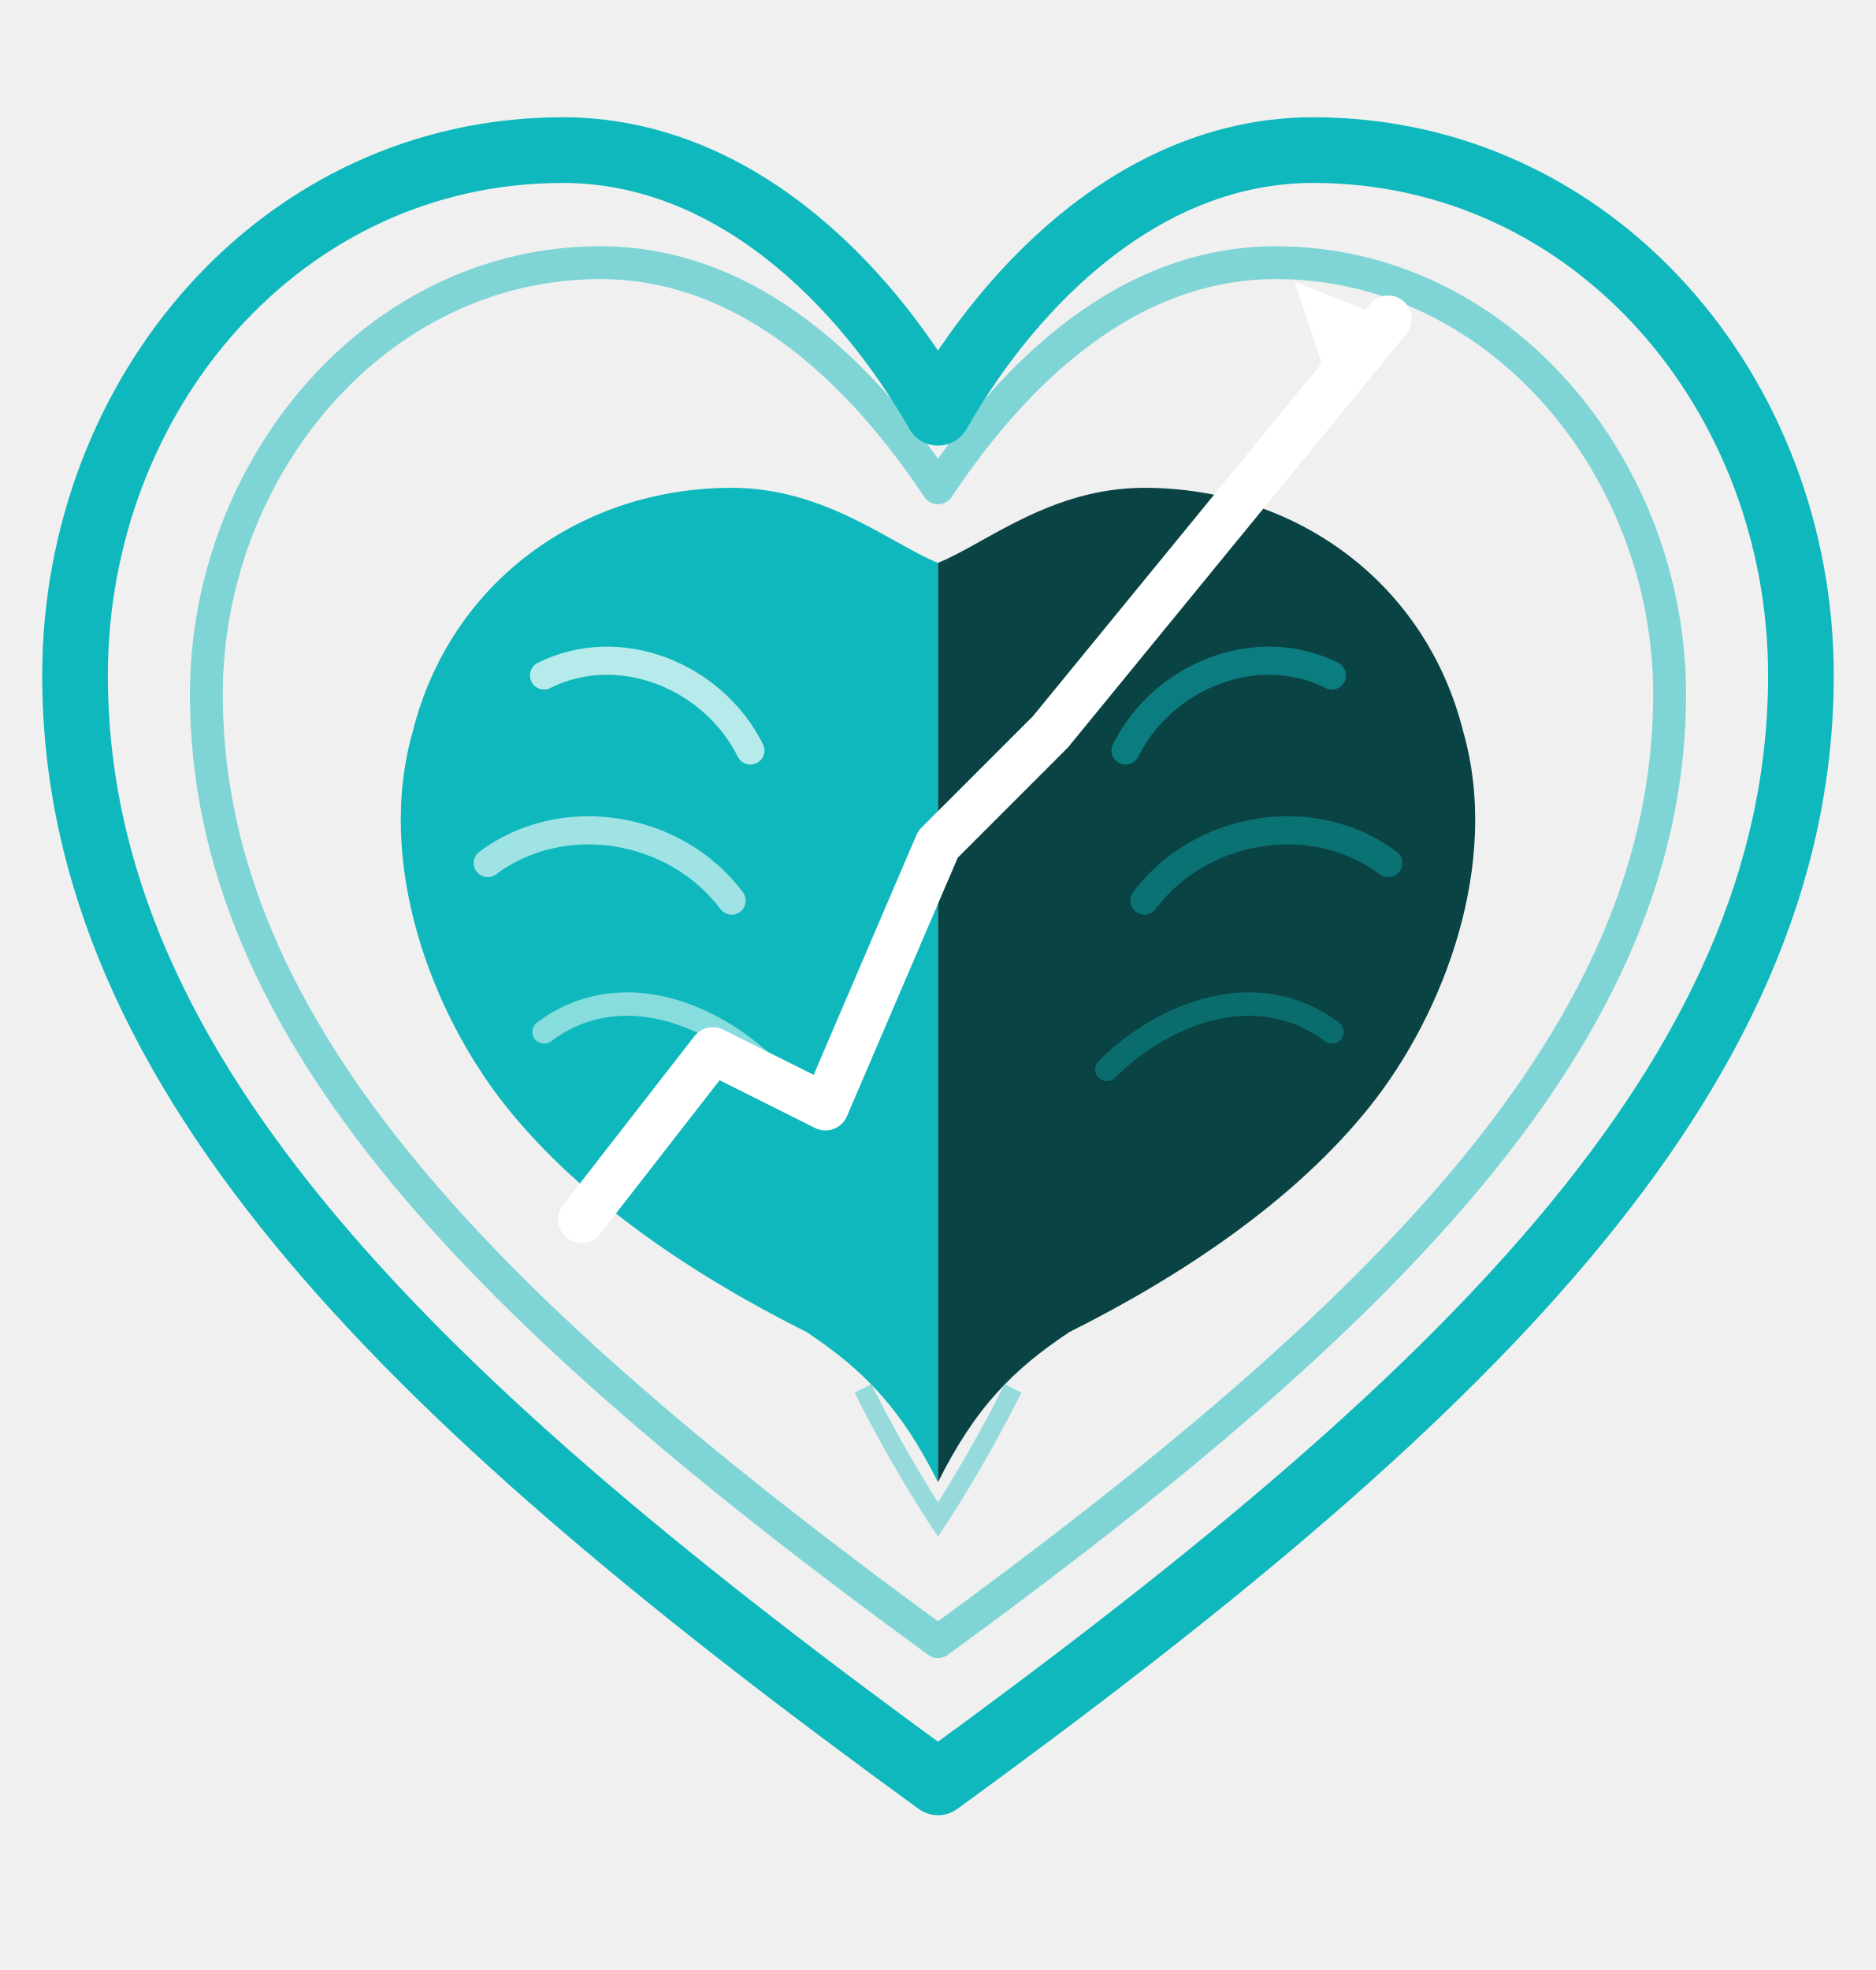
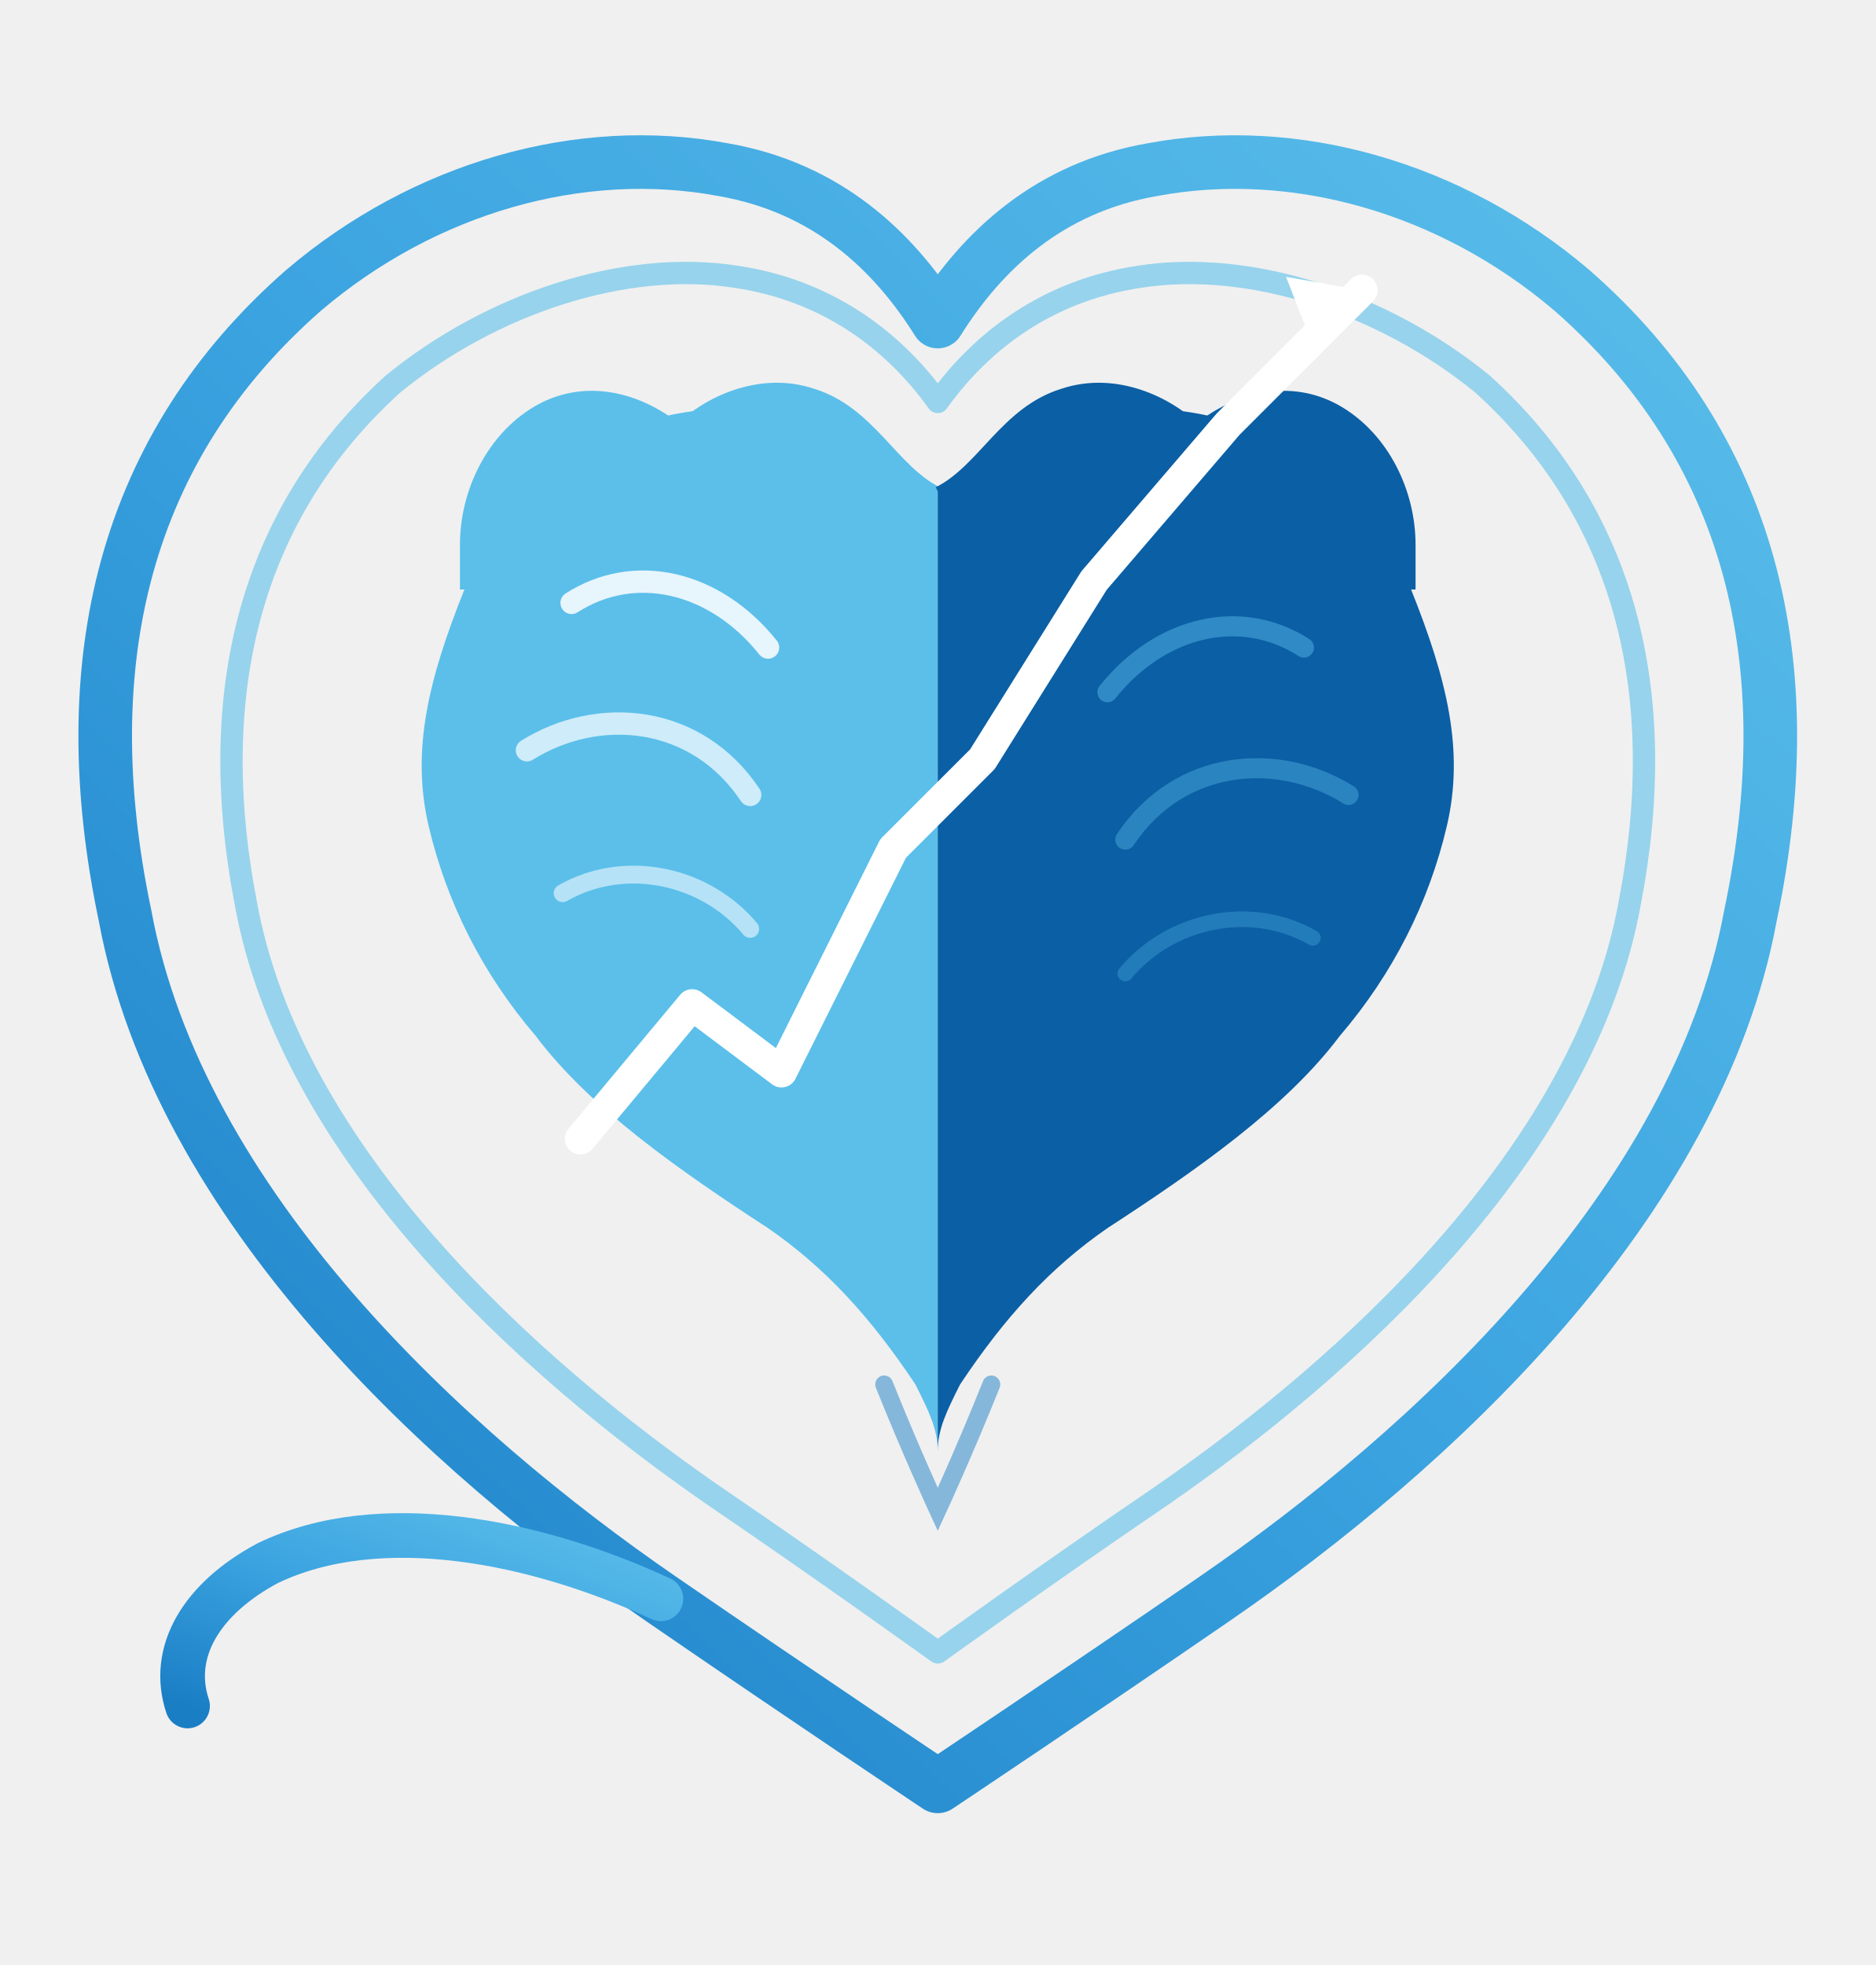
- <svg xmlns="http://www.w3.org/2000/svg" viewBox="0 0 200 210" fill="none">
-   <path d="M100 190            C45 150 8 115 8 72            C8 42 30 16 60 16            C78 16 92 30 100 44            C108 30 122 16 140 16            C170 16 192 42 192 72            C192 115 155 150 100 190Z" fill="none" stroke="#0eb8bc" stroke-width="7" stroke-linecap="round" stroke-linejoin="round" />
-   <path d="M100 175            C52 140 22 110 22 74            C22 50 40 28 64 28            C80 28 92 40 100 52            C108 40 120 28 136 28            C160 28 178 50 178 74            C178 110 148 140 100 175Z" fill="none" stroke="#0eb8bc" stroke-width="3.5" stroke-linecap="round" stroke-linejoin="round" opacity="0.5" />
-   <path d="M100 60            C95 58 88 52 78 52            C62 52 48 62 44 78            C40 92 46 108 54 118            C62 128 74 136 86 142            C92 146 96 150 100 158            L100 60Z" fill="#0eb8bc" />
-   <path d="M58 72 C66 68 76 72 80 80" stroke="white" stroke-width="3" stroke-linecap="round" fill="none" opacity="0.7" />
-   <path d="M52 92 C60 86 72 88 78 96" stroke="white" stroke-width="3" stroke-linecap="round" fill="none" opacity="0.6" />
-   <path d="M58 110 C66 104 76 108 82 114" stroke="white" stroke-width="2.5" stroke-linecap="round" fill="none" opacity="0.5" />
-   <path d="M100 60            C105 58 112 52 122 52            C138 52 152 62 156 78            C160 92 154 108 146 118            C138 128 126 136 114 142            C108 146 104 150 100 158            L100 60Z" fill="#094344" />
-   <path d="M142 72 C134 68 124 72 120 80" stroke="#0eb8bc" stroke-width="3" stroke-linecap="round" fill="none" opacity="0.5" />
-   <path d="M148 92 C140 86 128 88 122 96" stroke="#0eb8bc" stroke-width="3" stroke-linecap="round" fill="none" opacity="0.4" />
-   <path d="M142 110 C134 104 124 108 118 114" stroke="#0eb8bc" stroke-width="2.5" stroke-linecap="round" fill="none" opacity="0.35" />
-   <path d="M92 148 C96 156 100 162 100 162 C100 162 104 156 108 148" fill="none" stroke="#0eb8bc" stroke-width="2" opacity="0.4" />
-   <polyline points="62,130 76,112 88,118 100,90 112,78 130,56 148,34" stroke="white" stroke-width="5" stroke-linecap="round" stroke-linejoin="round" />
-   <polygon points="148,34 138,30 142,42" fill="white" />
+ <svg xmlns="http://www.w3.org/2000/svg" viewBox="0 0 420 440" fill="none">
+   <path d="M210 400            C210 400 180 380 148 358            C100 325 40 270 28 205            C16 148 28 100 68 65            C95 42 130 32 162 38            C185 42 200 56 210 72            C220 56 235 42 258 38            C290 32 325 42 352 65            C392 100 404 148 392 205            C380 270 320 325 272 358            C240 380 210 400 210 400Z" fill="none" stroke="url(#heartGradient)" stroke-width="12" stroke-linecap="round" stroke-linejoin="round" />
+   <path d="M148 358 C120 345 85 338 60 350 C45 358 38 370 42 382" fill="none" stroke="url(#heartGradient)" stroke-width="10" stroke-linecap="round" />
+   <path d="M210 370            C210 370 185 352 160 335            C118 306 65 258 55 202            C46 155 56 115 88 86            C110 68 140 58 165 62            C185 65 200 76 210 90            C220 76 235 65 255 62            C280 58 310 68 332 86            C364 115 374 155 365 202            C355 258 302 306 260 335            C235 352 210 370 210 370Z" fill="none" stroke="#5BBFEA" stroke-width="5" stroke-linecap="round" stroke-linejoin="round" opacity="0.6" />
+   <path d="M210 110            C200 105 188 95 170 92            C155 90 140 95 130 100            C118 108 108 120 104 132            C96 152 92 168 96 185            C100 202 108 218 120 232            C132 248 152 262 172 275            C185 284 195 295 205 310            C208 316 210 320 210 325            L210 110Z" fill="#5BBFEA" />
+   <path d="M210 110            C200 105 195 92 182 88            C170 84 158 90 152 96            C142 88 130 86 120 92            C110 98 104 110 104 122            C104 126 104 130 104 132" fill="#5BBFEA" stroke="#5BBFEA" stroke-width="2" />
+   <path d="M128 135 C142 126 160 130 172 145" stroke="white" stroke-width="5" stroke-linecap="round" fill="none" opacity="0.85" />
+   <path d="M118 168 C134 158 156 160 168 178" stroke="white" stroke-width="5" stroke-linecap="round" fill="none" opacity="0.7" />
+   <path d="M126 200 C140 192 158 196 168 208" stroke="white" stroke-width="4" stroke-linecap="round" fill="none" opacity="0.55" />
+   <path d="M210 110            C220 105 232 95 250 92            C265 90 280 95 290 100            C302 108 312 120 316 132            C324 152 328 168 324 185            C320 202 312 218 300 232            C288 248 268 262 248 275            C235 284 225 295 215 310            C212 316 210 320 210 325            L210 110Z" fill="#0B5FA5" />
+   <path d="M210 110            C220 105 225 92 238 88            C250 84 262 90 268 96            C278 88 290 86 300 92            C310 98 316 110 316 122            C316 126 316 130 316 132" fill="#0B5FA5" stroke="#0B5FA5" stroke-width="2" />
+   <path d="M292 145 C278 136 260 140 248 155" stroke="#5BBFEA" stroke-width="4.5" stroke-linecap="round" fill="none" opacity="0.45" />
+   <path d="M302 178 C286 168 264 170 252 188" stroke="#5BBFEA" stroke-width="4.5" stroke-linecap="round" fill="none" opacity="0.38" />
+   <path d="M294 210 C280 202 262 206 252 218" stroke="#5BBFEA" stroke-width="3.5" stroke-linecap="round" fill="none" opacity="0.3" />
+   <path d="M198 310 C204 325 210 338 210 338 C210 338 216 325 222 310" fill="none" stroke="#1A7EC5" stroke-width="4" stroke-linecap="round" opacity="0.5" />
+   <polyline points="     130,255     155,225     175,240     200,190     220,170     245,130     275,95     305,65   " stroke="white" stroke-width="7" stroke-linecap="round" stroke-linejoin="round" />
+   <polygon points="305,65 288,62 295,80" fill="white" />
+   <defs>
+     <linearGradient id="heartGradient" x1="0%" y1="100%" x2="100%" y2="0%">
+       <stop offset="0%" stop-color="#1A7EC5" />
+       <stop offset="50%" stop-color="#3BA3E0" />
+       <stop offset="100%" stop-color="#5BBFEA" />
+     </linearGradient>
+   </defs>
</svg>
